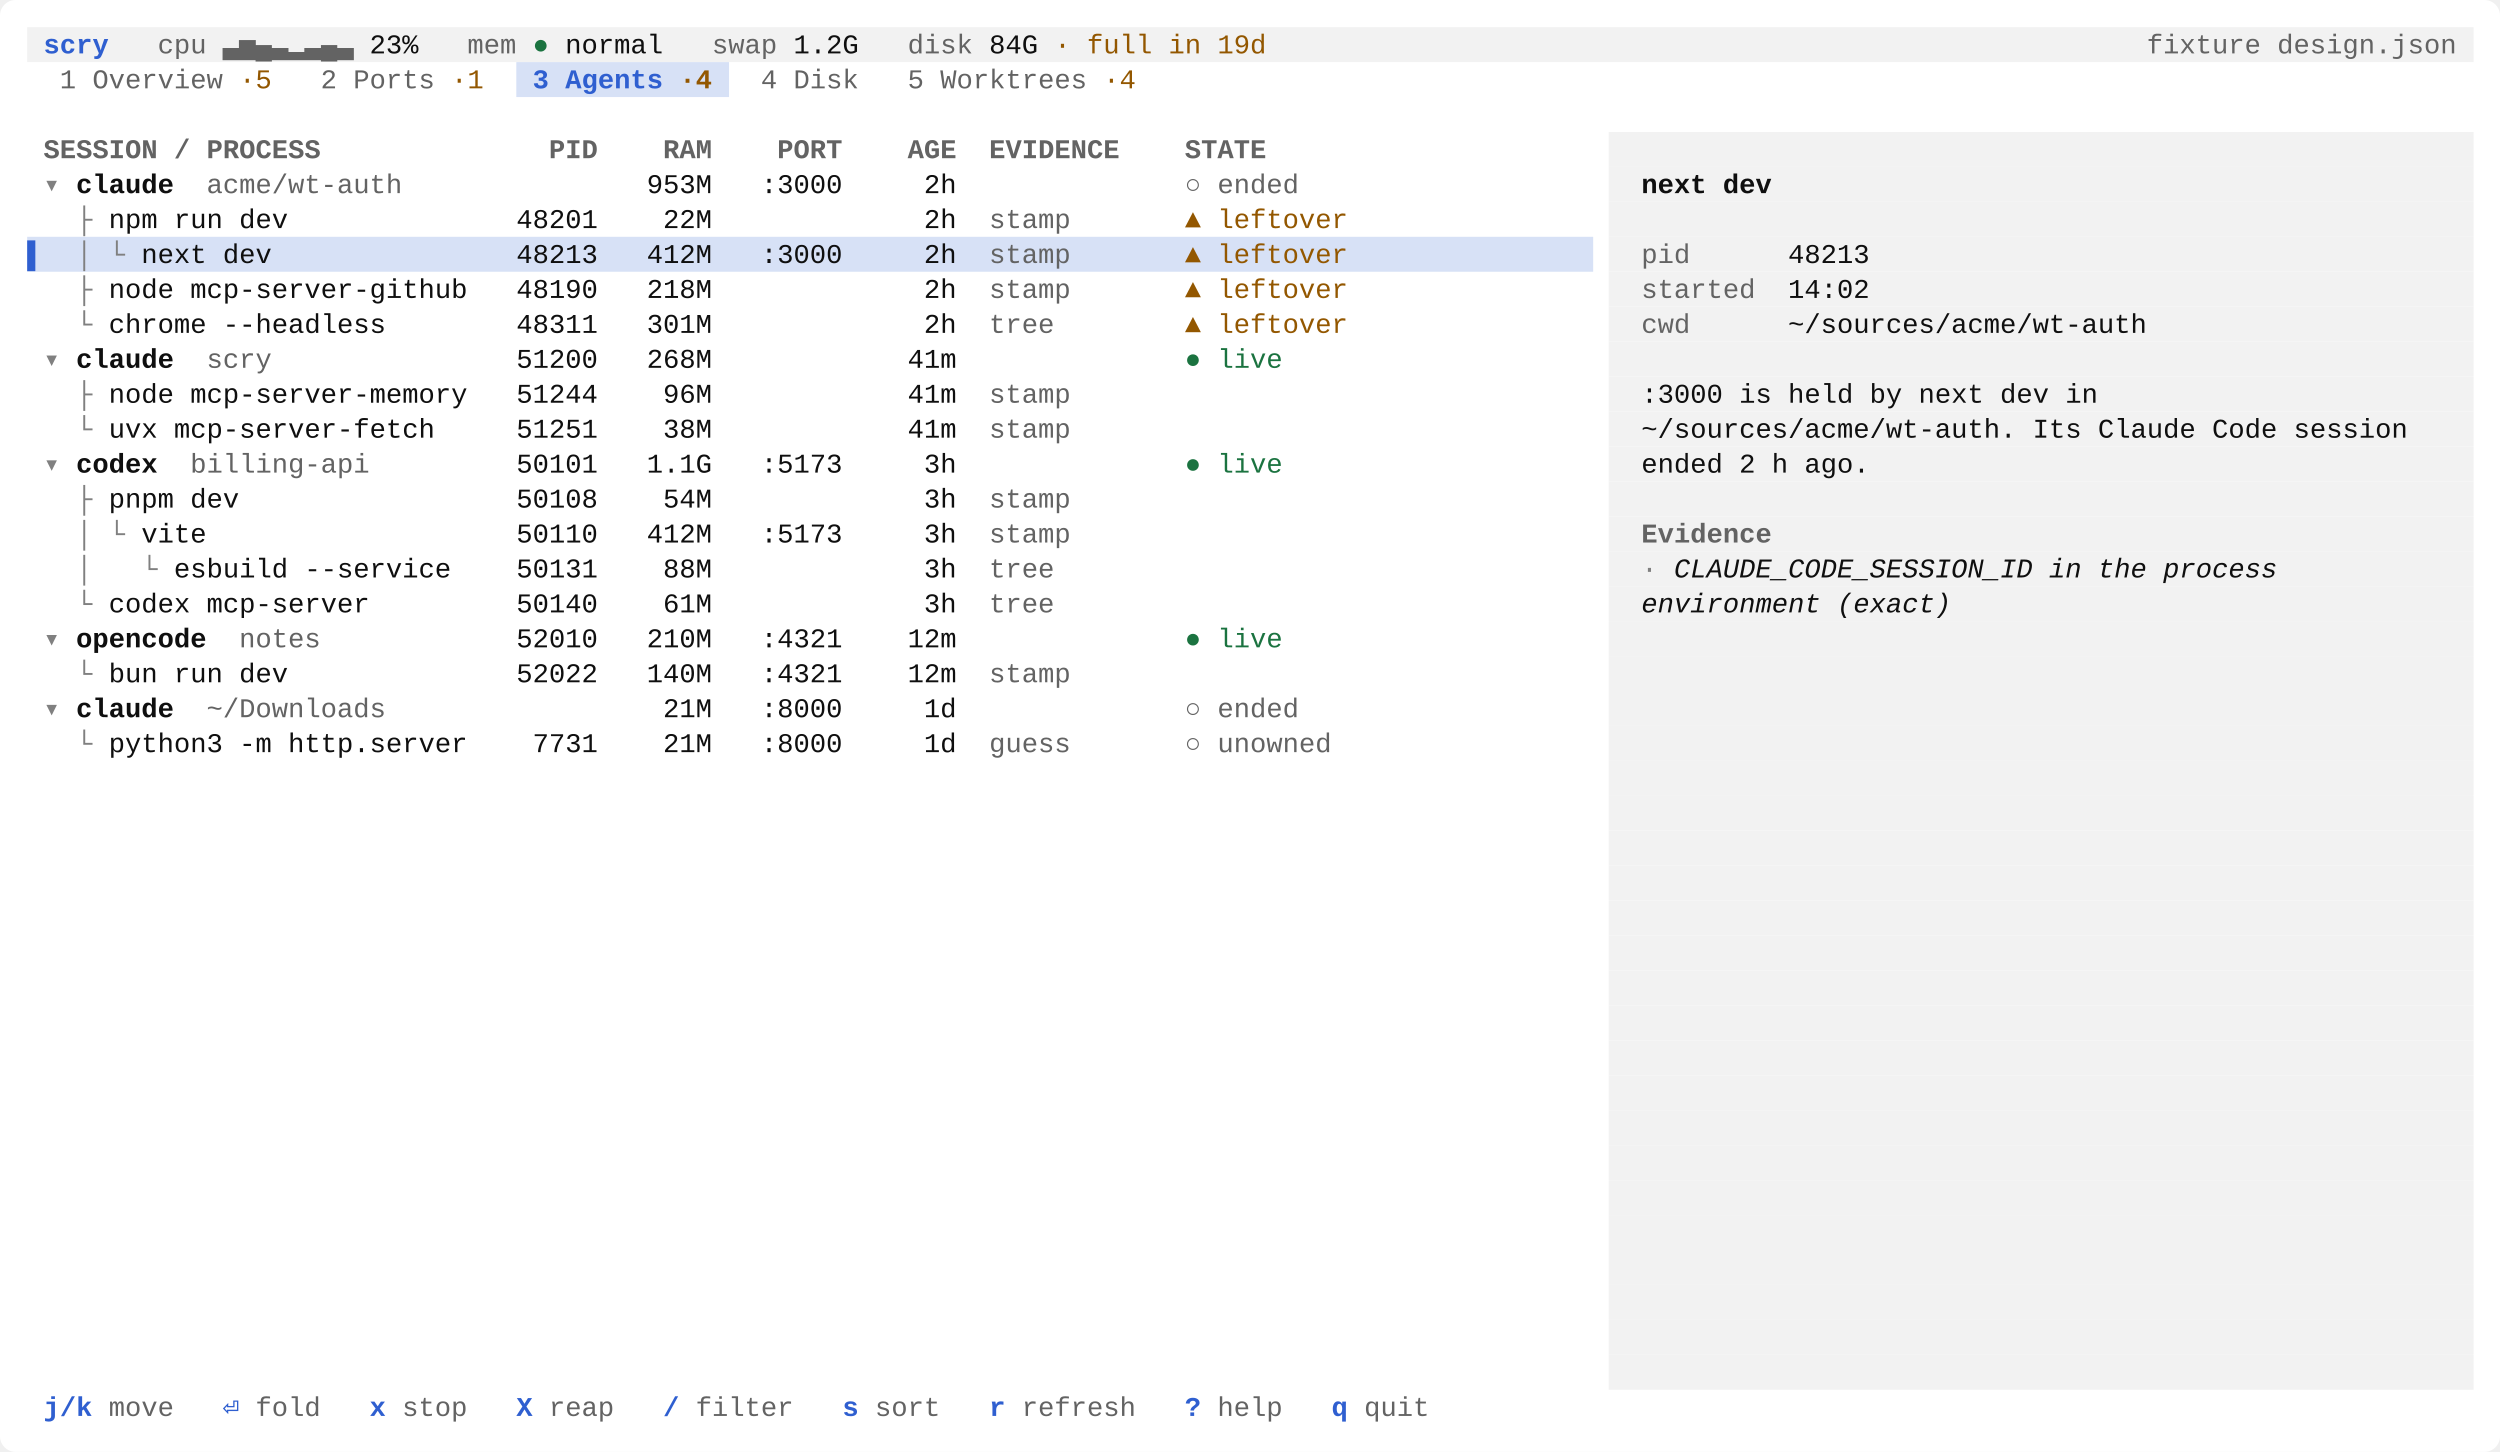
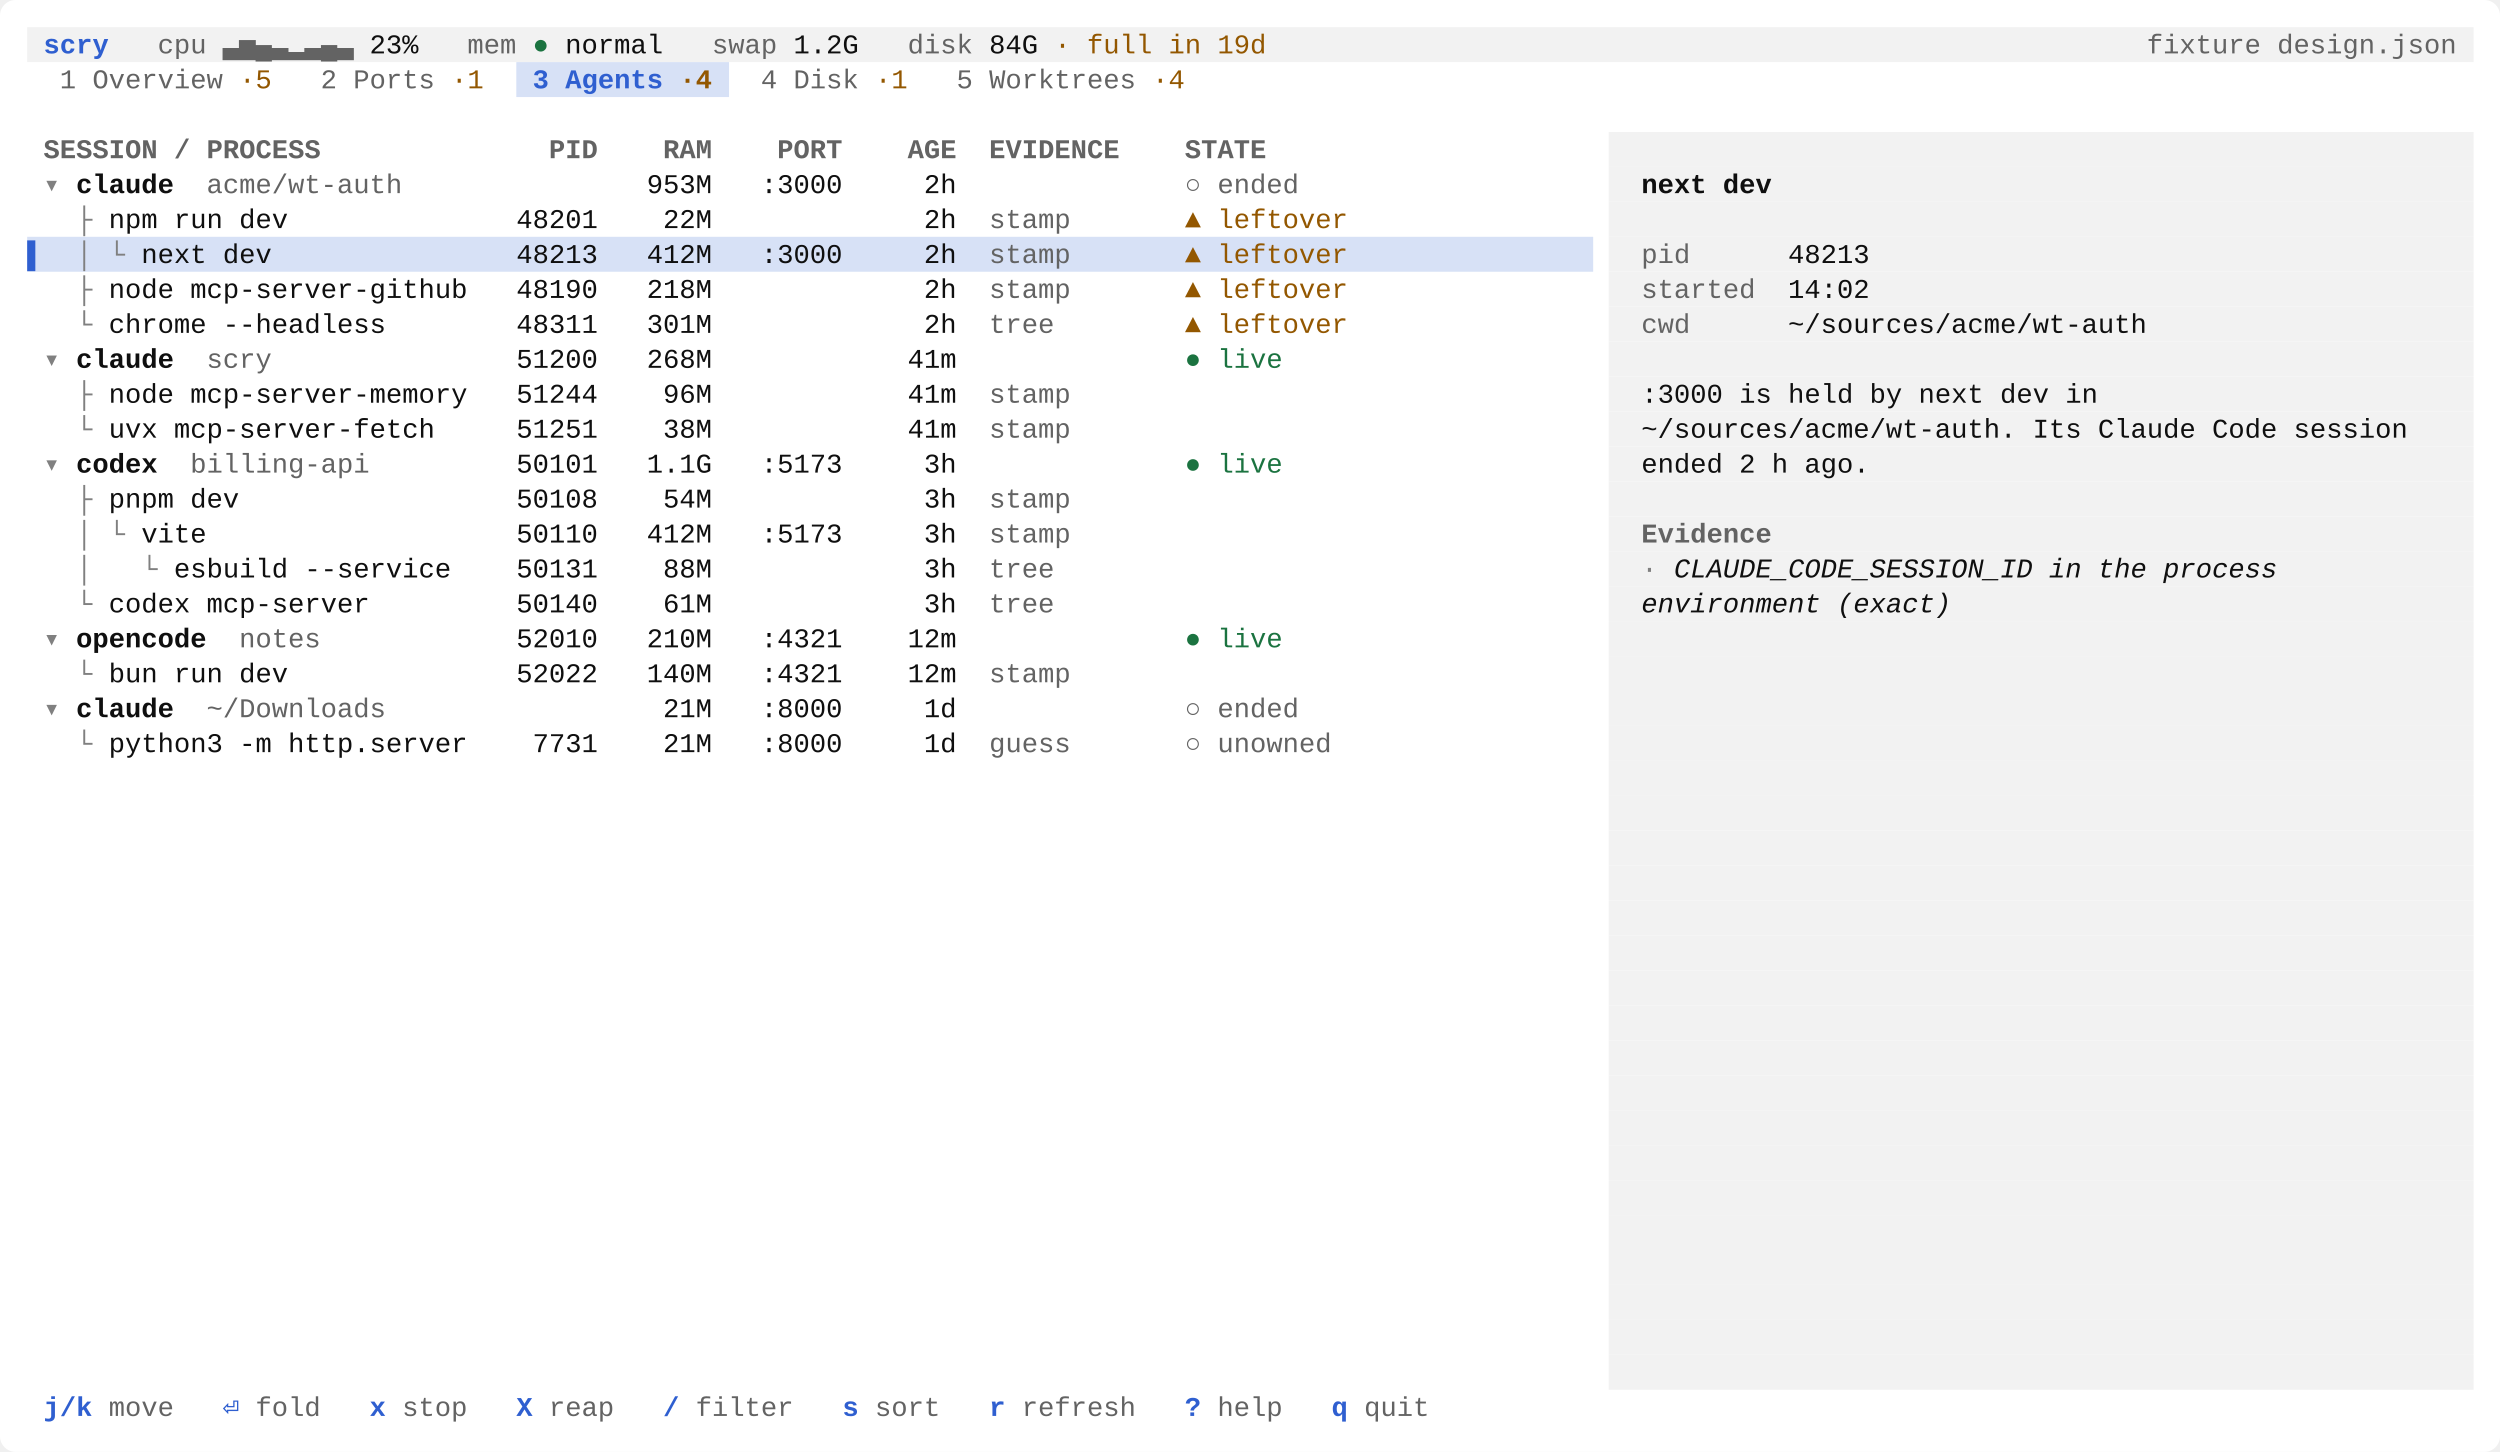
<svg xmlns="http://www.w3.org/2000/svg" width="1288" height="748" viewBox="0 0 1288 748">
  <style>text{font-family:ui-monospace,SFMono-Regular,"SF Mono",Menlo,Consolas,"Liberation Mono","DejaVu Sans Mono",monospace;font-size:14px;white-space:pre}</style>
  <rect width="1288" height="748" rx="8" fill="#ffffff" />
  <g transform="translate(14 14)">
    <rect x="0.0" y="0" width="1260.4" height="18" fill="#f2f2f2" />
    <text x="8.4" y="13.5" fill="#2f5fd0" textLength="33.6" lengthAdjust="spacingAndGlyphs" xml:space="preserve" font-weight="700">scry</text>
    <text x="67.2" y="13.5" fill="#636363" textLength="100.8" lengthAdjust="spacingAndGlyphs" xml:space="preserve">cpu ▃▅▄▃▂▃▄▃</text>
    <text x="176.4" y="13.5" fill="#0f0f0f" textLength="25.2" lengthAdjust="spacingAndGlyphs" xml:space="preserve">23%</text>
    <text x="226.8" y="13.5" fill="#636363" textLength="25.2" lengthAdjust="spacingAndGlyphs" xml:space="preserve">mem</text>
    <text x="260.4" y="13.5" fill="#1b7340" textLength="8.4" lengthAdjust="spacingAndGlyphs" xml:space="preserve">●</text>
    <text x="277.2" y="13.5" fill="#0f0f0f" textLength="50.4" lengthAdjust="spacingAndGlyphs" xml:space="preserve">normal</text>
    <text x="352.8" y="13.5" fill="#636363" textLength="33.6" lengthAdjust="spacingAndGlyphs" xml:space="preserve">swap</text>
    <text x="394.8" y="13.5" fill="#0f0f0f" textLength="33.6" lengthAdjust="spacingAndGlyphs" xml:space="preserve">1.2G</text>
    <text x="453.6" y="13.5" fill="#636363" textLength="33.6" lengthAdjust="spacingAndGlyphs" xml:space="preserve">disk</text>
    <text x="495.6" y="13.5" fill="#0f0f0f" textLength="25.2" lengthAdjust="spacingAndGlyphs" xml:space="preserve">84G</text>
    <text x="529.2" y="13.5" fill="#935700" textLength="109.2" lengthAdjust="spacingAndGlyphs" xml:space="preserve">· full in 19d</text>
    <text x="1092.0" y="13.5" fill="#636363" textLength="159.6" lengthAdjust="spacingAndGlyphs" xml:space="preserve">fixture design.json</text>
    <rect x="252.0" y="18" width="109.6" height="18" fill="#d7e1f6" />
    <text x="16.8" y="31.5" fill="#636363" textLength="84.0" lengthAdjust="spacingAndGlyphs" xml:space="preserve">1 Overview</text>
    <text x="109.2" y="31.5" fill="#935700" textLength="16.8" lengthAdjust="spacingAndGlyphs" xml:space="preserve">·5</text>
    <text x="151.2" y="31.5" fill="#636363" textLength="58.8" lengthAdjust="spacingAndGlyphs" xml:space="preserve">2 Ports</text>
    <text x="218.4" y="31.5" fill="#935700" textLength="16.8" lengthAdjust="spacingAndGlyphs" xml:space="preserve">·1</text>
    <text x="260.4" y="31.5" fill="#2f5fd0" textLength="67.2" lengthAdjust="spacingAndGlyphs" xml:space="preserve" font-weight="700">3 Agents</text>
    <text x="336.0" y="31.5" fill="#935700" textLength="16.8" lengthAdjust="spacingAndGlyphs" xml:space="preserve" font-weight="700">·4</text>
    <text x="378.0" y="31.5" fill="#636363" textLength="50.4" lengthAdjust="spacingAndGlyphs" xml:space="preserve">4 Disk</text>
-     <text x="453.6" y="31.5" fill="#636363" textLength="92.4" lengthAdjust="spacingAndGlyphs" xml:space="preserve">5 Worktrees</text>
-     <text x="554.4" y="31.5" fill="#935700" textLength="16.8" lengthAdjust="spacingAndGlyphs" xml:space="preserve">·4</text>
+     <text x="436.8" y="31.5" fill="#935700" textLength="16.8" lengthAdjust="spacingAndGlyphs" xml:space="preserve">·1</text>
+     <text x="478.8" y="31.5" fill="#636363" textLength="92.4" lengthAdjust="spacingAndGlyphs" xml:space="preserve">5 Worktrees</text>
+     <text x="579.6" y="31.5" fill="#935700" textLength="16.8" lengthAdjust="spacingAndGlyphs" xml:space="preserve">·4</text>
    <rect x="814.8" y="54" width="445.6" height="18" fill="#f2f2f2" />
    <text x="8.4" y="67.5" fill="#636363" textLength="142.8" lengthAdjust="spacingAndGlyphs" xml:space="preserve" font-weight="700">SESSION / PROCESS</text>
    <text x="268.8" y="67.5" fill="#636363" textLength="25.2" lengthAdjust="spacingAndGlyphs" xml:space="preserve" font-weight="700">PID</text>
    <text x="327.6" y="67.5" fill="#636363" textLength="25.2" lengthAdjust="spacingAndGlyphs" xml:space="preserve" font-weight="700">RAM</text>
    <text x="386.4" y="67.5" fill="#636363" textLength="33.6" lengthAdjust="spacingAndGlyphs" xml:space="preserve" font-weight="700">PORT</text>
    <text x="453.6" y="67.5" fill="#636363" textLength="25.2" lengthAdjust="spacingAndGlyphs" xml:space="preserve" font-weight="700">AGE</text>
    <text x="495.6" y="67.5" fill="#636363" textLength="67.2" lengthAdjust="spacingAndGlyphs" xml:space="preserve" font-weight="700">EVIDENCE</text>
    <text x="596.4" y="67.5" fill="#636363" textLength="42.0" lengthAdjust="spacingAndGlyphs" xml:space="preserve" font-weight="700">STATE</text>
    <rect x="814.8" y="72" width="445.6" height="18" fill="#f2f2f2" />
    <text x="8.4" y="85.5" fill="#808080" textLength="8.4" lengthAdjust="spacingAndGlyphs" xml:space="preserve">▾</text>
    <text x="25.2" y="85.5" fill="#0f0f0f" textLength="50.4" lengthAdjust="spacingAndGlyphs" xml:space="preserve" font-weight="700">claude</text>
    <text x="92.4" y="85.5" fill="#636363" textLength="100.8" lengthAdjust="spacingAndGlyphs" xml:space="preserve">acme/wt-auth</text>
    <text x="319.2" y="85.5" fill="#0f0f0f" textLength="33.6" lengthAdjust="spacingAndGlyphs" xml:space="preserve">953M</text>
    <text x="378.0" y="85.5" fill="#0f0f0f" textLength="42.0" lengthAdjust="spacingAndGlyphs" xml:space="preserve">:3000</text>
    <text x="462.0" y="85.5" fill="#0f0f0f" textLength="16.8" lengthAdjust="spacingAndGlyphs" xml:space="preserve">2h</text>
    <text x="596.4" y="85.5" fill="#636363" textLength="58.8" lengthAdjust="spacingAndGlyphs" xml:space="preserve">○ ended</text>
    <text x="831.6" y="85.5" fill="#0f0f0f" textLength="67.2" lengthAdjust="spacingAndGlyphs" xml:space="preserve" font-weight="700">next dev</text>
    <rect x="814.8" y="90" width="445.6" height="18" fill="#f2f2f2" />
    <text x="25.2" y="103.5" fill="#808080" textLength="8.4" lengthAdjust="spacingAndGlyphs" xml:space="preserve">├</text>
    <text x="42.0" y="103.5" fill="#0f0f0f" textLength="92.4" lengthAdjust="spacingAndGlyphs" xml:space="preserve">npm run dev</text>
    <text x="252.0" y="103.5" fill="#0f0f0f" textLength="42.0" lengthAdjust="spacingAndGlyphs" xml:space="preserve">48201</text>
    <text x="327.6" y="103.5" fill="#0f0f0f" textLength="25.2" lengthAdjust="spacingAndGlyphs" xml:space="preserve">22M</text>
    <text x="462.0" y="103.5" fill="#0f0f0f" textLength="16.8" lengthAdjust="spacingAndGlyphs" xml:space="preserve">2h</text>
    <text x="495.6" y="103.5" fill="#636363" textLength="42.0" lengthAdjust="spacingAndGlyphs" xml:space="preserve">stamp</text>
    <text x="596.4" y="103.5" fill="#935700" textLength="84.0" lengthAdjust="spacingAndGlyphs" xml:space="preserve">▲ leftover</text>
    <rect x="0.0" y="108" width="806.8" height="18" fill="#d7e1f6" />
    <rect x="814.8" y="108" width="445.6" height="18" fill="#f2f2f2" />
    <text x="0.0" y="121.5" fill="#2f5fd0" textLength="8.4" lengthAdjust="spacingAndGlyphs" xml:space="preserve">▌</text>
    <text x="25.2" y="121.5" fill="#808080" textLength="25.2" lengthAdjust="spacingAndGlyphs" xml:space="preserve">│ └</text>
    <text x="58.8" y="121.5" fill="#0f0f0f" textLength="67.2" lengthAdjust="spacingAndGlyphs" xml:space="preserve">next dev</text>
    <text x="252.0" y="121.5" fill="#0f0f0f" textLength="42.0" lengthAdjust="spacingAndGlyphs" xml:space="preserve">48213</text>
    <text x="319.2" y="121.5" fill="#0f0f0f" textLength="33.6" lengthAdjust="spacingAndGlyphs" xml:space="preserve">412M</text>
    <text x="378.0" y="121.5" fill="#0f0f0f" textLength="42.0" lengthAdjust="spacingAndGlyphs" xml:space="preserve">:3000</text>
    <text x="462.0" y="121.5" fill="#0f0f0f" textLength="16.8" lengthAdjust="spacingAndGlyphs" xml:space="preserve">2h</text>
    <text x="495.6" y="121.5" fill="#636363" textLength="42.0" lengthAdjust="spacingAndGlyphs" xml:space="preserve">stamp</text>
    <text x="596.4" y="121.5" fill="#935700" textLength="84.0" lengthAdjust="spacingAndGlyphs" xml:space="preserve">▲ leftover</text>
    <text x="831.6" y="121.5" fill="#636363" textLength="25.2" lengthAdjust="spacingAndGlyphs" xml:space="preserve">pid</text>
    <text x="907.2" y="121.5" fill="#0f0f0f" textLength="42.0" lengthAdjust="spacingAndGlyphs" xml:space="preserve">48213</text>
    <rect x="814.8" y="126" width="445.6" height="18" fill="#f2f2f2" />
    <text x="25.2" y="139.5" fill="#808080" textLength="8.4" lengthAdjust="spacingAndGlyphs" xml:space="preserve">├</text>
    <text x="42.0" y="139.5" fill="#0f0f0f" textLength="184.8" lengthAdjust="spacingAndGlyphs" xml:space="preserve">node mcp-server-github</text>
    <text x="252.0" y="139.5" fill="#0f0f0f" textLength="42.0" lengthAdjust="spacingAndGlyphs" xml:space="preserve">48190</text>
    <text x="319.2" y="139.5" fill="#0f0f0f" textLength="33.6" lengthAdjust="spacingAndGlyphs" xml:space="preserve">218M</text>
    <text x="462.0" y="139.5" fill="#0f0f0f" textLength="16.8" lengthAdjust="spacingAndGlyphs" xml:space="preserve">2h</text>
    <text x="495.6" y="139.5" fill="#636363" textLength="42.0" lengthAdjust="spacingAndGlyphs" xml:space="preserve">stamp</text>
    <text x="596.4" y="139.5" fill="#935700" textLength="84.0" lengthAdjust="spacingAndGlyphs" xml:space="preserve">▲ leftover</text>
    <text x="831.6" y="139.5" fill="#636363" textLength="58.8" lengthAdjust="spacingAndGlyphs" xml:space="preserve">started</text>
    <text x="907.2" y="139.5" fill="#0f0f0f" textLength="42.0" lengthAdjust="spacingAndGlyphs" xml:space="preserve">14:02</text>
    <rect x="814.8" y="144" width="445.6" height="18" fill="#f2f2f2" />
    <text x="25.2" y="157.5" fill="#808080" textLength="8.4" lengthAdjust="spacingAndGlyphs" xml:space="preserve">└</text>
    <text x="42.0" y="157.5" fill="#0f0f0f" textLength="142.8" lengthAdjust="spacingAndGlyphs" xml:space="preserve">chrome --headless</text>
    <text x="252.0" y="157.5" fill="#0f0f0f" textLength="42.0" lengthAdjust="spacingAndGlyphs" xml:space="preserve">48311</text>
    <text x="319.2" y="157.5" fill="#0f0f0f" textLength="33.6" lengthAdjust="spacingAndGlyphs" xml:space="preserve">301M</text>
    <text x="462.0" y="157.5" fill="#0f0f0f" textLength="16.8" lengthAdjust="spacingAndGlyphs" xml:space="preserve">2h</text>
    <text x="495.6" y="157.5" fill="#636363" textLength="33.6" lengthAdjust="spacingAndGlyphs" xml:space="preserve">tree</text>
    <text x="596.4" y="157.5" fill="#935700" textLength="84.0" lengthAdjust="spacingAndGlyphs" xml:space="preserve">▲ leftover</text>
    <text x="831.6" y="157.5" fill="#636363" textLength="25.2" lengthAdjust="spacingAndGlyphs" xml:space="preserve">cwd</text>
    <text x="907.2" y="157.5" fill="#0f0f0f" textLength="184.8" lengthAdjust="spacingAndGlyphs" xml:space="preserve">~/sources/acme/wt-auth</text>
    <rect x="814.8" y="162" width="445.6" height="18" fill="#f2f2f2" />
    <text x="8.4" y="175.5" fill="#808080" textLength="8.4" lengthAdjust="spacingAndGlyphs" xml:space="preserve">▾</text>
    <text x="25.2" y="175.5" fill="#0f0f0f" textLength="50.4" lengthAdjust="spacingAndGlyphs" xml:space="preserve" font-weight="700">claude</text>
    <text x="92.4" y="175.5" fill="#636363" textLength="33.6" lengthAdjust="spacingAndGlyphs" xml:space="preserve">scry</text>
    <text x="252.0" y="175.5" fill="#0f0f0f" textLength="42.0" lengthAdjust="spacingAndGlyphs" xml:space="preserve">51200</text>
    <text x="319.2" y="175.5" fill="#0f0f0f" textLength="33.6" lengthAdjust="spacingAndGlyphs" xml:space="preserve">268M</text>
    <text x="453.6" y="175.5" fill="#0f0f0f" textLength="25.2" lengthAdjust="spacingAndGlyphs" xml:space="preserve">41m</text>
    <text x="596.4" y="175.5" fill="#1b7340" textLength="50.4" lengthAdjust="spacingAndGlyphs" xml:space="preserve">● live</text>
    <rect x="814.8" y="180" width="445.6" height="18" fill="#f2f2f2" />
    <text x="25.2" y="193.5" fill="#808080" textLength="8.4" lengthAdjust="spacingAndGlyphs" xml:space="preserve">├</text>
    <text x="42.0" y="193.5" fill="#0f0f0f" textLength="184.8" lengthAdjust="spacingAndGlyphs" xml:space="preserve">node mcp-server-memory</text>
    <text x="252.0" y="193.5" fill="#0f0f0f" textLength="42.0" lengthAdjust="spacingAndGlyphs" xml:space="preserve">51244</text>
    <text x="327.6" y="193.5" fill="#0f0f0f" textLength="25.2" lengthAdjust="spacingAndGlyphs" xml:space="preserve">96M</text>
    <text x="453.6" y="193.5" fill="#0f0f0f" textLength="25.2" lengthAdjust="spacingAndGlyphs" xml:space="preserve">41m</text>
    <text x="495.6" y="193.5" fill="#636363" textLength="42.0" lengthAdjust="spacingAndGlyphs" xml:space="preserve">stamp</text>
    <text x="831.6" y="193.5" fill="#0f0f0f" textLength="235.2" lengthAdjust="spacingAndGlyphs" xml:space="preserve">:3000 is held by next dev in</text>
    <rect x="814.8" y="198" width="445.6" height="18" fill="#f2f2f2" />
    <text x="25.2" y="211.5" fill="#808080" textLength="8.4" lengthAdjust="spacingAndGlyphs" xml:space="preserve">└</text>
    <text x="42.0" y="211.5" fill="#0f0f0f" textLength="168.0" lengthAdjust="spacingAndGlyphs" xml:space="preserve">uvx mcp-server-fetch</text>
    <text x="252.0" y="211.5" fill="#0f0f0f" textLength="42.0" lengthAdjust="spacingAndGlyphs" xml:space="preserve">51251</text>
    <text x="327.6" y="211.5" fill="#0f0f0f" textLength="25.2" lengthAdjust="spacingAndGlyphs" xml:space="preserve">38M</text>
    <text x="453.6" y="211.5" fill="#0f0f0f" textLength="25.2" lengthAdjust="spacingAndGlyphs" xml:space="preserve">41m</text>
    <text x="495.6" y="211.5" fill="#636363" textLength="42.0" lengthAdjust="spacingAndGlyphs" xml:space="preserve">stamp</text>
    <text x="831.6" y="211.5" fill="#0f0f0f" textLength="394.8" lengthAdjust="spacingAndGlyphs" xml:space="preserve">~/sources/acme/wt-auth. Its Claude Code session</text>
    <rect x="814.8" y="216" width="445.6" height="18" fill="#f2f2f2" />
    <text x="8.4" y="229.5" fill="#808080" textLength="8.4" lengthAdjust="spacingAndGlyphs" xml:space="preserve">▾</text>
    <text x="25.2" y="229.5" fill="#0f0f0f" textLength="42.0" lengthAdjust="spacingAndGlyphs" xml:space="preserve" font-weight="700">codex</text>
    <text x="84.0" y="229.5" fill="#636363" textLength="92.4" lengthAdjust="spacingAndGlyphs" xml:space="preserve">billing-api</text>
    <text x="252.0" y="229.5" fill="#0f0f0f" textLength="42.0" lengthAdjust="spacingAndGlyphs" xml:space="preserve">50101</text>
    <text x="319.2" y="229.5" fill="#0f0f0f" textLength="33.6" lengthAdjust="spacingAndGlyphs" xml:space="preserve">1.1G</text>
    <text x="378.0" y="229.5" fill="#0f0f0f" textLength="42.0" lengthAdjust="spacingAndGlyphs" xml:space="preserve">:5173</text>
    <text x="462.0" y="229.5" fill="#0f0f0f" textLength="16.8" lengthAdjust="spacingAndGlyphs" xml:space="preserve">3h</text>
    <text x="596.4" y="229.5" fill="#1b7340" textLength="50.4" lengthAdjust="spacingAndGlyphs" xml:space="preserve">● live</text>
    <text x="831.6" y="229.5" fill="#0f0f0f" textLength="117.6" lengthAdjust="spacingAndGlyphs" xml:space="preserve">ended 2 h ago.</text>
    <rect x="814.8" y="234" width="445.6" height="18" fill="#f2f2f2" />
    <text x="25.2" y="247.5" fill="#808080" textLength="8.4" lengthAdjust="spacingAndGlyphs" xml:space="preserve">├</text>
    <text x="42.0" y="247.5" fill="#0f0f0f" textLength="67.2" lengthAdjust="spacingAndGlyphs" xml:space="preserve">pnpm dev</text>
    <text x="252.0" y="247.5" fill="#0f0f0f" textLength="42.0" lengthAdjust="spacingAndGlyphs" xml:space="preserve">50108</text>
    <text x="327.6" y="247.5" fill="#0f0f0f" textLength="25.2" lengthAdjust="spacingAndGlyphs" xml:space="preserve">54M</text>
    <text x="462.0" y="247.5" fill="#0f0f0f" textLength="16.8" lengthAdjust="spacingAndGlyphs" xml:space="preserve">3h</text>
    <text x="495.6" y="247.5" fill="#636363" textLength="42.0" lengthAdjust="spacingAndGlyphs" xml:space="preserve">stamp</text>
    <rect x="814.8" y="252" width="445.6" height="18" fill="#f2f2f2" />
    <text x="25.2" y="265.5" fill="#808080" textLength="25.2" lengthAdjust="spacingAndGlyphs" xml:space="preserve">│ └</text>
    <text x="58.8" y="265.5" fill="#0f0f0f" textLength="33.6" lengthAdjust="spacingAndGlyphs" xml:space="preserve">vite</text>
    <text x="252.0" y="265.5" fill="#0f0f0f" textLength="42.0" lengthAdjust="spacingAndGlyphs" xml:space="preserve">50110</text>
    <text x="319.2" y="265.5" fill="#0f0f0f" textLength="33.6" lengthAdjust="spacingAndGlyphs" xml:space="preserve">412M</text>
    <text x="378.0" y="265.5" fill="#0f0f0f" textLength="42.0" lengthAdjust="spacingAndGlyphs" xml:space="preserve">:5173</text>
    <text x="462.0" y="265.5" fill="#0f0f0f" textLength="16.8" lengthAdjust="spacingAndGlyphs" xml:space="preserve">3h</text>
    <text x="495.6" y="265.5" fill="#636363" textLength="42.0" lengthAdjust="spacingAndGlyphs" xml:space="preserve">stamp</text>
    <text x="831.6" y="265.5" fill="#636363" textLength="67.2" lengthAdjust="spacingAndGlyphs" xml:space="preserve" font-weight="700">Evidence</text>
    <rect x="814.8" y="270" width="445.6" height="18" fill="#f2f2f2" />
    <text x="25.2" y="283.5" fill="#808080" textLength="8.4" lengthAdjust="spacingAndGlyphs" xml:space="preserve">│</text>
    <text x="58.8" y="283.5" fill="#808080" textLength="8.4" lengthAdjust="spacingAndGlyphs" xml:space="preserve">└</text>
    <text x="75.6" y="283.5" fill="#0f0f0f" textLength="142.8" lengthAdjust="spacingAndGlyphs" xml:space="preserve">esbuild --service</text>
    <text x="252.0" y="283.5" fill="#0f0f0f" textLength="42.0" lengthAdjust="spacingAndGlyphs" xml:space="preserve">50131</text>
    <text x="327.6" y="283.5" fill="#0f0f0f" textLength="25.2" lengthAdjust="spacingAndGlyphs" xml:space="preserve">88M</text>
    <text x="462.0" y="283.5" fill="#0f0f0f" textLength="16.8" lengthAdjust="spacingAndGlyphs" xml:space="preserve">3h</text>
    <text x="495.6" y="283.5" fill="#636363" textLength="33.6" lengthAdjust="spacingAndGlyphs" xml:space="preserve">tree</text>
    <text x="831.6" y="283.5" fill="#808080" textLength="8.4" lengthAdjust="spacingAndGlyphs" xml:space="preserve">·</text>
    <text x="848.4" y="283.5" fill="#0f0f0f" textLength="310.8" lengthAdjust="spacingAndGlyphs" xml:space="preserve" font-style="italic">CLAUDE_CODE_SESSION_ID in the process</text>
    <rect x="814.8" y="288" width="445.6" height="18" fill="#f2f2f2" />
    <text x="25.2" y="301.5" fill="#808080" textLength="8.4" lengthAdjust="spacingAndGlyphs" xml:space="preserve">└</text>
    <text x="42.0" y="301.5" fill="#0f0f0f" textLength="134.4" lengthAdjust="spacingAndGlyphs" xml:space="preserve">codex mcp-server</text>
    <text x="252.0" y="301.5" fill="#0f0f0f" textLength="42.0" lengthAdjust="spacingAndGlyphs" xml:space="preserve">50140</text>
    <text x="327.6" y="301.5" fill="#0f0f0f" textLength="25.2" lengthAdjust="spacingAndGlyphs" xml:space="preserve">61M</text>
    <text x="462.0" y="301.5" fill="#0f0f0f" textLength="16.8" lengthAdjust="spacingAndGlyphs" xml:space="preserve">3h</text>
    <text x="495.6" y="301.5" fill="#636363" textLength="33.6" lengthAdjust="spacingAndGlyphs" xml:space="preserve">tree</text>
    <text x="831.6" y="301.5" fill="#0f0f0f" textLength="159.6" lengthAdjust="spacingAndGlyphs" xml:space="preserve" font-style="italic">environment (exact)</text>
    <rect x="814.8" y="306" width="445.6" height="18" fill="#f2f2f2" />
    <text x="8.4" y="319.5" fill="#808080" textLength="8.4" lengthAdjust="spacingAndGlyphs" xml:space="preserve">▾</text>
    <text x="25.2" y="319.5" fill="#0f0f0f" textLength="67.2" lengthAdjust="spacingAndGlyphs" xml:space="preserve" font-weight="700">opencode</text>
    <text x="109.2" y="319.5" fill="#636363" textLength="42.0" lengthAdjust="spacingAndGlyphs" xml:space="preserve">notes</text>
    <text x="252.0" y="319.5" fill="#0f0f0f" textLength="42.0" lengthAdjust="spacingAndGlyphs" xml:space="preserve">52010</text>
    <text x="319.2" y="319.5" fill="#0f0f0f" textLength="33.6" lengthAdjust="spacingAndGlyphs" xml:space="preserve">210M</text>
    <text x="378.0" y="319.5" fill="#0f0f0f" textLength="42.0" lengthAdjust="spacingAndGlyphs" xml:space="preserve">:4321</text>
    <text x="453.6" y="319.5" fill="#0f0f0f" textLength="25.2" lengthAdjust="spacingAndGlyphs" xml:space="preserve">12m</text>
    <text x="596.4" y="319.5" fill="#1b7340" textLength="50.4" lengthAdjust="spacingAndGlyphs" xml:space="preserve">● live</text>
    <rect x="814.8" y="324" width="445.6" height="18" fill="#f2f2f2" />
    <text x="25.2" y="337.5" fill="#808080" textLength="8.4" lengthAdjust="spacingAndGlyphs" xml:space="preserve">└</text>
    <text x="42.0" y="337.5" fill="#0f0f0f" textLength="92.4" lengthAdjust="spacingAndGlyphs" xml:space="preserve">bun run dev</text>
    <text x="252.0" y="337.5" fill="#0f0f0f" textLength="42.0" lengthAdjust="spacingAndGlyphs" xml:space="preserve">52022</text>
    <text x="319.2" y="337.5" fill="#0f0f0f" textLength="33.6" lengthAdjust="spacingAndGlyphs" xml:space="preserve">140M</text>
    <text x="378.0" y="337.5" fill="#0f0f0f" textLength="42.0" lengthAdjust="spacingAndGlyphs" xml:space="preserve">:4321</text>
    <text x="453.6" y="337.5" fill="#0f0f0f" textLength="25.2" lengthAdjust="spacingAndGlyphs" xml:space="preserve">12m</text>
    <text x="495.6" y="337.5" fill="#636363" textLength="42.0" lengthAdjust="spacingAndGlyphs" xml:space="preserve">stamp</text>
    <rect x="814.8" y="342" width="445.6" height="18" fill="#f2f2f2" />
    <text x="8.4" y="355.5" fill="#808080" textLength="8.4" lengthAdjust="spacingAndGlyphs" xml:space="preserve">▾</text>
    <text x="25.2" y="355.5" fill="#0f0f0f" textLength="50.4" lengthAdjust="spacingAndGlyphs" xml:space="preserve" font-weight="700">claude</text>
    <text x="92.4" y="355.5" fill="#636363" textLength="92.4" lengthAdjust="spacingAndGlyphs" xml:space="preserve">~/Downloads</text>
    <text x="327.6" y="355.5" fill="#0f0f0f" textLength="25.2" lengthAdjust="spacingAndGlyphs" xml:space="preserve">21M</text>
    <text x="378.0" y="355.5" fill="#0f0f0f" textLength="42.0" lengthAdjust="spacingAndGlyphs" xml:space="preserve">:8000</text>
    <text x="462.0" y="355.5" fill="#0f0f0f" textLength="16.8" lengthAdjust="spacingAndGlyphs" xml:space="preserve">1d</text>
    <text x="596.4" y="355.5" fill="#636363" textLength="58.8" lengthAdjust="spacingAndGlyphs" xml:space="preserve">○ ended</text>
    <rect x="814.8" y="360" width="445.6" height="18" fill="#f2f2f2" />
    <text x="25.2" y="373.5" fill="#808080" textLength="8.4" lengthAdjust="spacingAndGlyphs" xml:space="preserve">└</text>
    <text x="42.0" y="373.5" fill="#0f0f0f" textLength="184.8" lengthAdjust="spacingAndGlyphs" xml:space="preserve">python3 -m http.server</text>
    <text x="260.4" y="373.5" fill="#0f0f0f" textLength="33.6" lengthAdjust="spacingAndGlyphs" xml:space="preserve">7731</text>
    <text x="327.6" y="373.5" fill="#0f0f0f" textLength="25.2" lengthAdjust="spacingAndGlyphs" xml:space="preserve">21M</text>
    <text x="378.0" y="373.5" fill="#0f0f0f" textLength="42.0" lengthAdjust="spacingAndGlyphs" xml:space="preserve">:8000</text>
    <text x="462.0" y="373.5" fill="#0f0f0f" textLength="16.8" lengthAdjust="spacingAndGlyphs" xml:space="preserve">1d</text>
    <text x="495.6" y="373.5" fill="#636363" textLength="42.0" lengthAdjust="spacingAndGlyphs" xml:space="preserve">guess</text>
    <text x="596.4" y="373.5" fill="#636363" textLength="75.6" lengthAdjust="spacingAndGlyphs" xml:space="preserve">○ unowned</text>
    <rect x="814.8" y="378" width="445.6" height="18" fill="#f2f2f2" />
    <rect x="814.8" y="396" width="445.6" height="18" fill="#f2f2f2" />
    <rect x="814.8" y="414" width="445.6" height="18" fill="#f2f2f2" />
    <rect x="814.8" y="432" width="445.6" height="18" fill="#f2f2f2" />
    <rect x="814.8" y="450" width="445.6" height="18" fill="#f2f2f2" />
    <rect x="814.8" y="468" width="445.6" height="18" fill="#f2f2f2" />
    <rect x="814.8" y="486" width="445.6" height="18" fill="#f2f2f2" />
    <rect x="814.8" y="504" width="445.6" height="18" fill="#f2f2f2" />
    <rect x="814.8" y="522" width="445.6" height="18" fill="#f2f2f2" />
    <rect x="814.8" y="540" width="445.6" height="18" fill="#f2f2f2" />
    <rect x="814.8" y="558" width="445.6" height="18" fill="#f2f2f2" />
    <rect x="814.8" y="576" width="445.6" height="18" fill="#f2f2f2" />
    <rect x="814.8" y="594" width="445.6" height="18" fill="#f2f2f2" />
    <rect x="814.8" y="612" width="445.6" height="18" fill="#f2f2f2" />
    <rect x="814.8" y="630" width="445.6" height="18" fill="#f2f2f2" />
    <rect x="814.8" y="648" width="445.6" height="18" fill="#f2f2f2" />
    <rect x="814.8" y="666" width="445.6" height="18" fill="#f2f2f2" />
    <rect x="814.8" y="684" width="445.6" height="18" fill="#f2f2f2" />
    <text x="8.4" y="715.5" fill="#2f5fd0" textLength="25.2" lengthAdjust="spacingAndGlyphs" xml:space="preserve" font-weight="700">j/k</text>
    <text x="42.0" y="715.5" fill="#636363" textLength="33.6" lengthAdjust="spacingAndGlyphs" xml:space="preserve">move</text>
    <text x="100.8" y="715.5" fill="#2f5fd0" textLength="8.4" lengthAdjust="spacingAndGlyphs" xml:space="preserve" font-weight="700">⏎</text>
    <text x="117.6" y="715.5" fill="#636363" textLength="33.6" lengthAdjust="spacingAndGlyphs" xml:space="preserve">fold</text>
    <text x="176.4" y="715.5" fill="#2f5fd0" textLength="8.4" lengthAdjust="spacingAndGlyphs" xml:space="preserve" font-weight="700">x</text>
    <text x="193.2" y="715.5" fill="#636363" textLength="33.6" lengthAdjust="spacingAndGlyphs" xml:space="preserve">stop</text>
    <text x="252.0" y="715.5" fill="#2f5fd0" textLength="8.4" lengthAdjust="spacingAndGlyphs" xml:space="preserve" font-weight="700">X</text>
    <text x="268.8" y="715.5" fill="#636363" textLength="33.6" lengthAdjust="spacingAndGlyphs" xml:space="preserve">reap</text>
    <text x="327.6" y="715.5" fill="#2f5fd0" textLength="8.4" lengthAdjust="spacingAndGlyphs" xml:space="preserve" font-weight="700">/</text>
    <text x="344.4" y="715.5" fill="#636363" textLength="50.4" lengthAdjust="spacingAndGlyphs" xml:space="preserve">filter</text>
    <text x="420.0" y="715.5" fill="#2f5fd0" textLength="8.4" lengthAdjust="spacingAndGlyphs" xml:space="preserve" font-weight="700">s</text>
    <text x="436.8" y="715.5" fill="#636363" textLength="33.6" lengthAdjust="spacingAndGlyphs" xml:space="preserve">sort</text>
    <text x="495.6" y="715.5" fill="#2f5fd0" textLength="8.4" lengthAdjust="spacingAndGlyphs" xml:space="preserve" font-weight="700">r</text>
    <text x="512.4" y="715.5" fill="#636363" textLength="58.8" lengthAdjust="spacingAndGlyphs" xml:space="preserve">refresh</text>
    <text x="596.4" y="715.5" fill="#2f5fd0" textLength="8.4" lengthAdjust="spacingAndGlyphs" xml:space="preserve" font-weight="700">?</text>
    <text x="613.2" y="715.5" fill="#636363" textLength="33.6" lengthAdjust="spacingAndGlyphs" xml:space="preserve">help</text>
    <text x="672.0" y="715.5" fill="#2f5fd0" textLength="8.4" lengthAdjust="spacingAndGlyphs" xml:space="preserve" font-weight="700">q</text>
    <text x="688.8" y="715.5" fill="#636363" textLength="33.6" lengthAdjust="spacingAndGlyphs" xml:space="preserve">quit</text>
  </g>
</svg>
